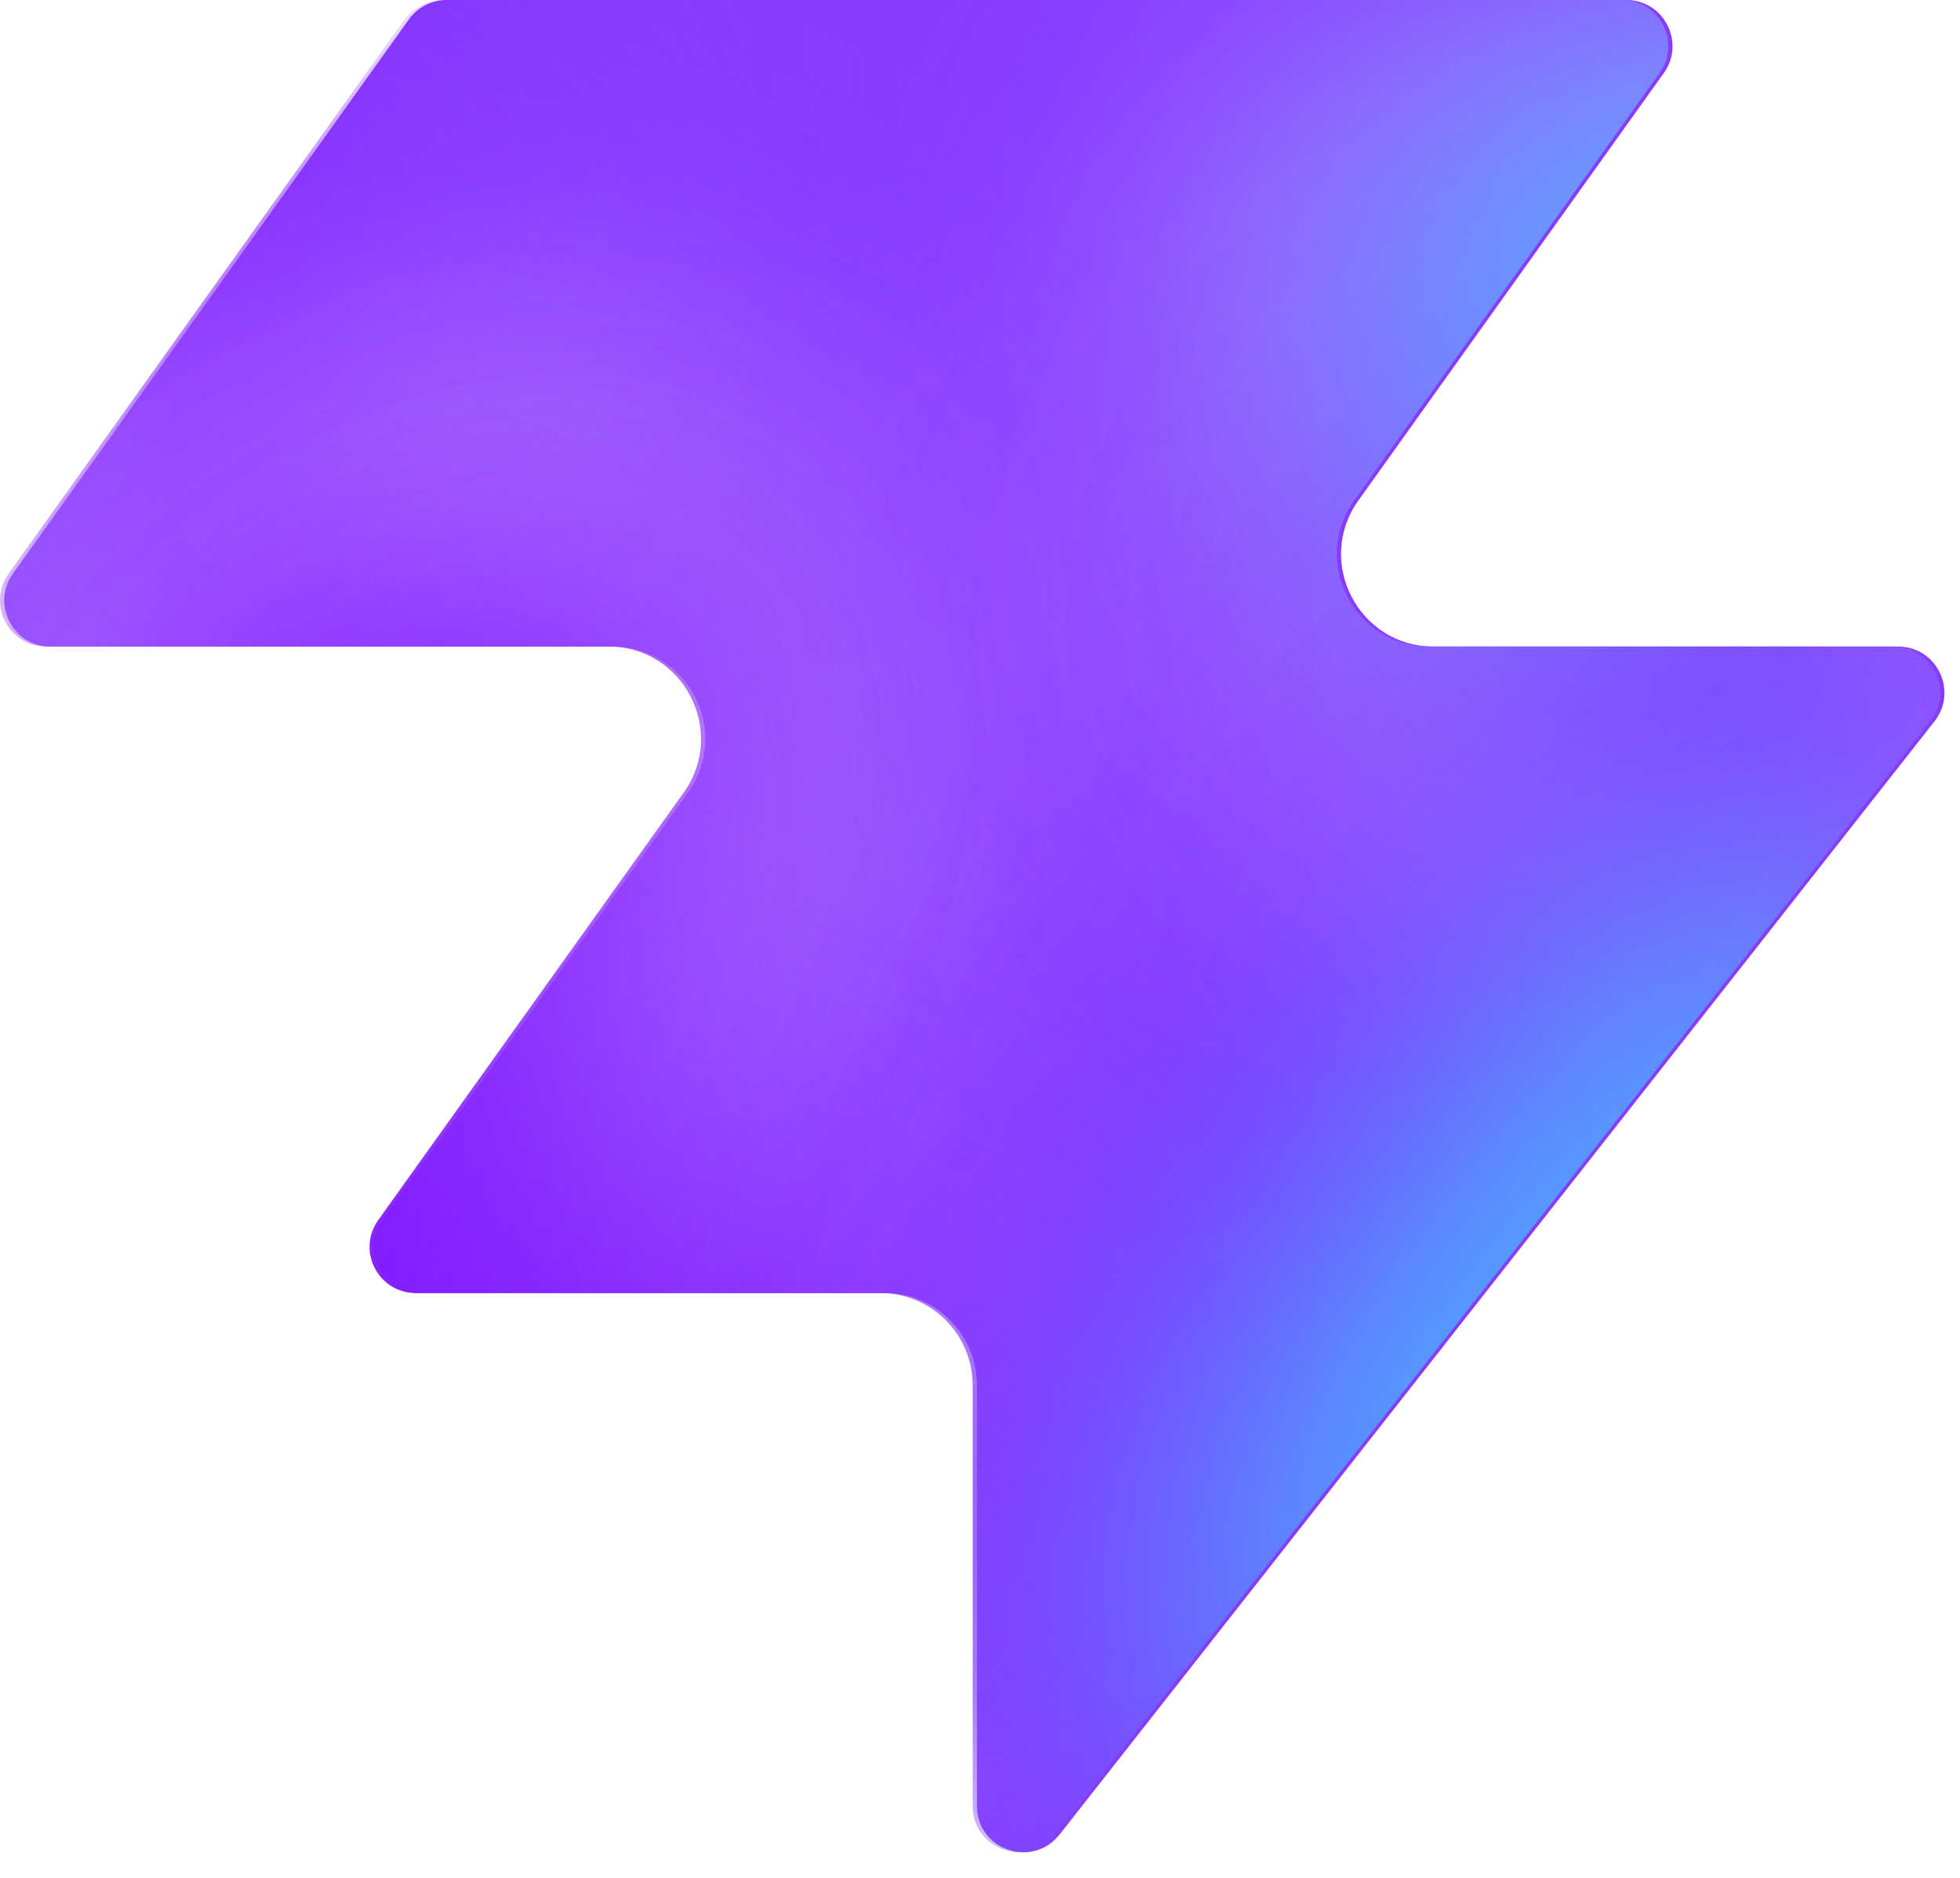
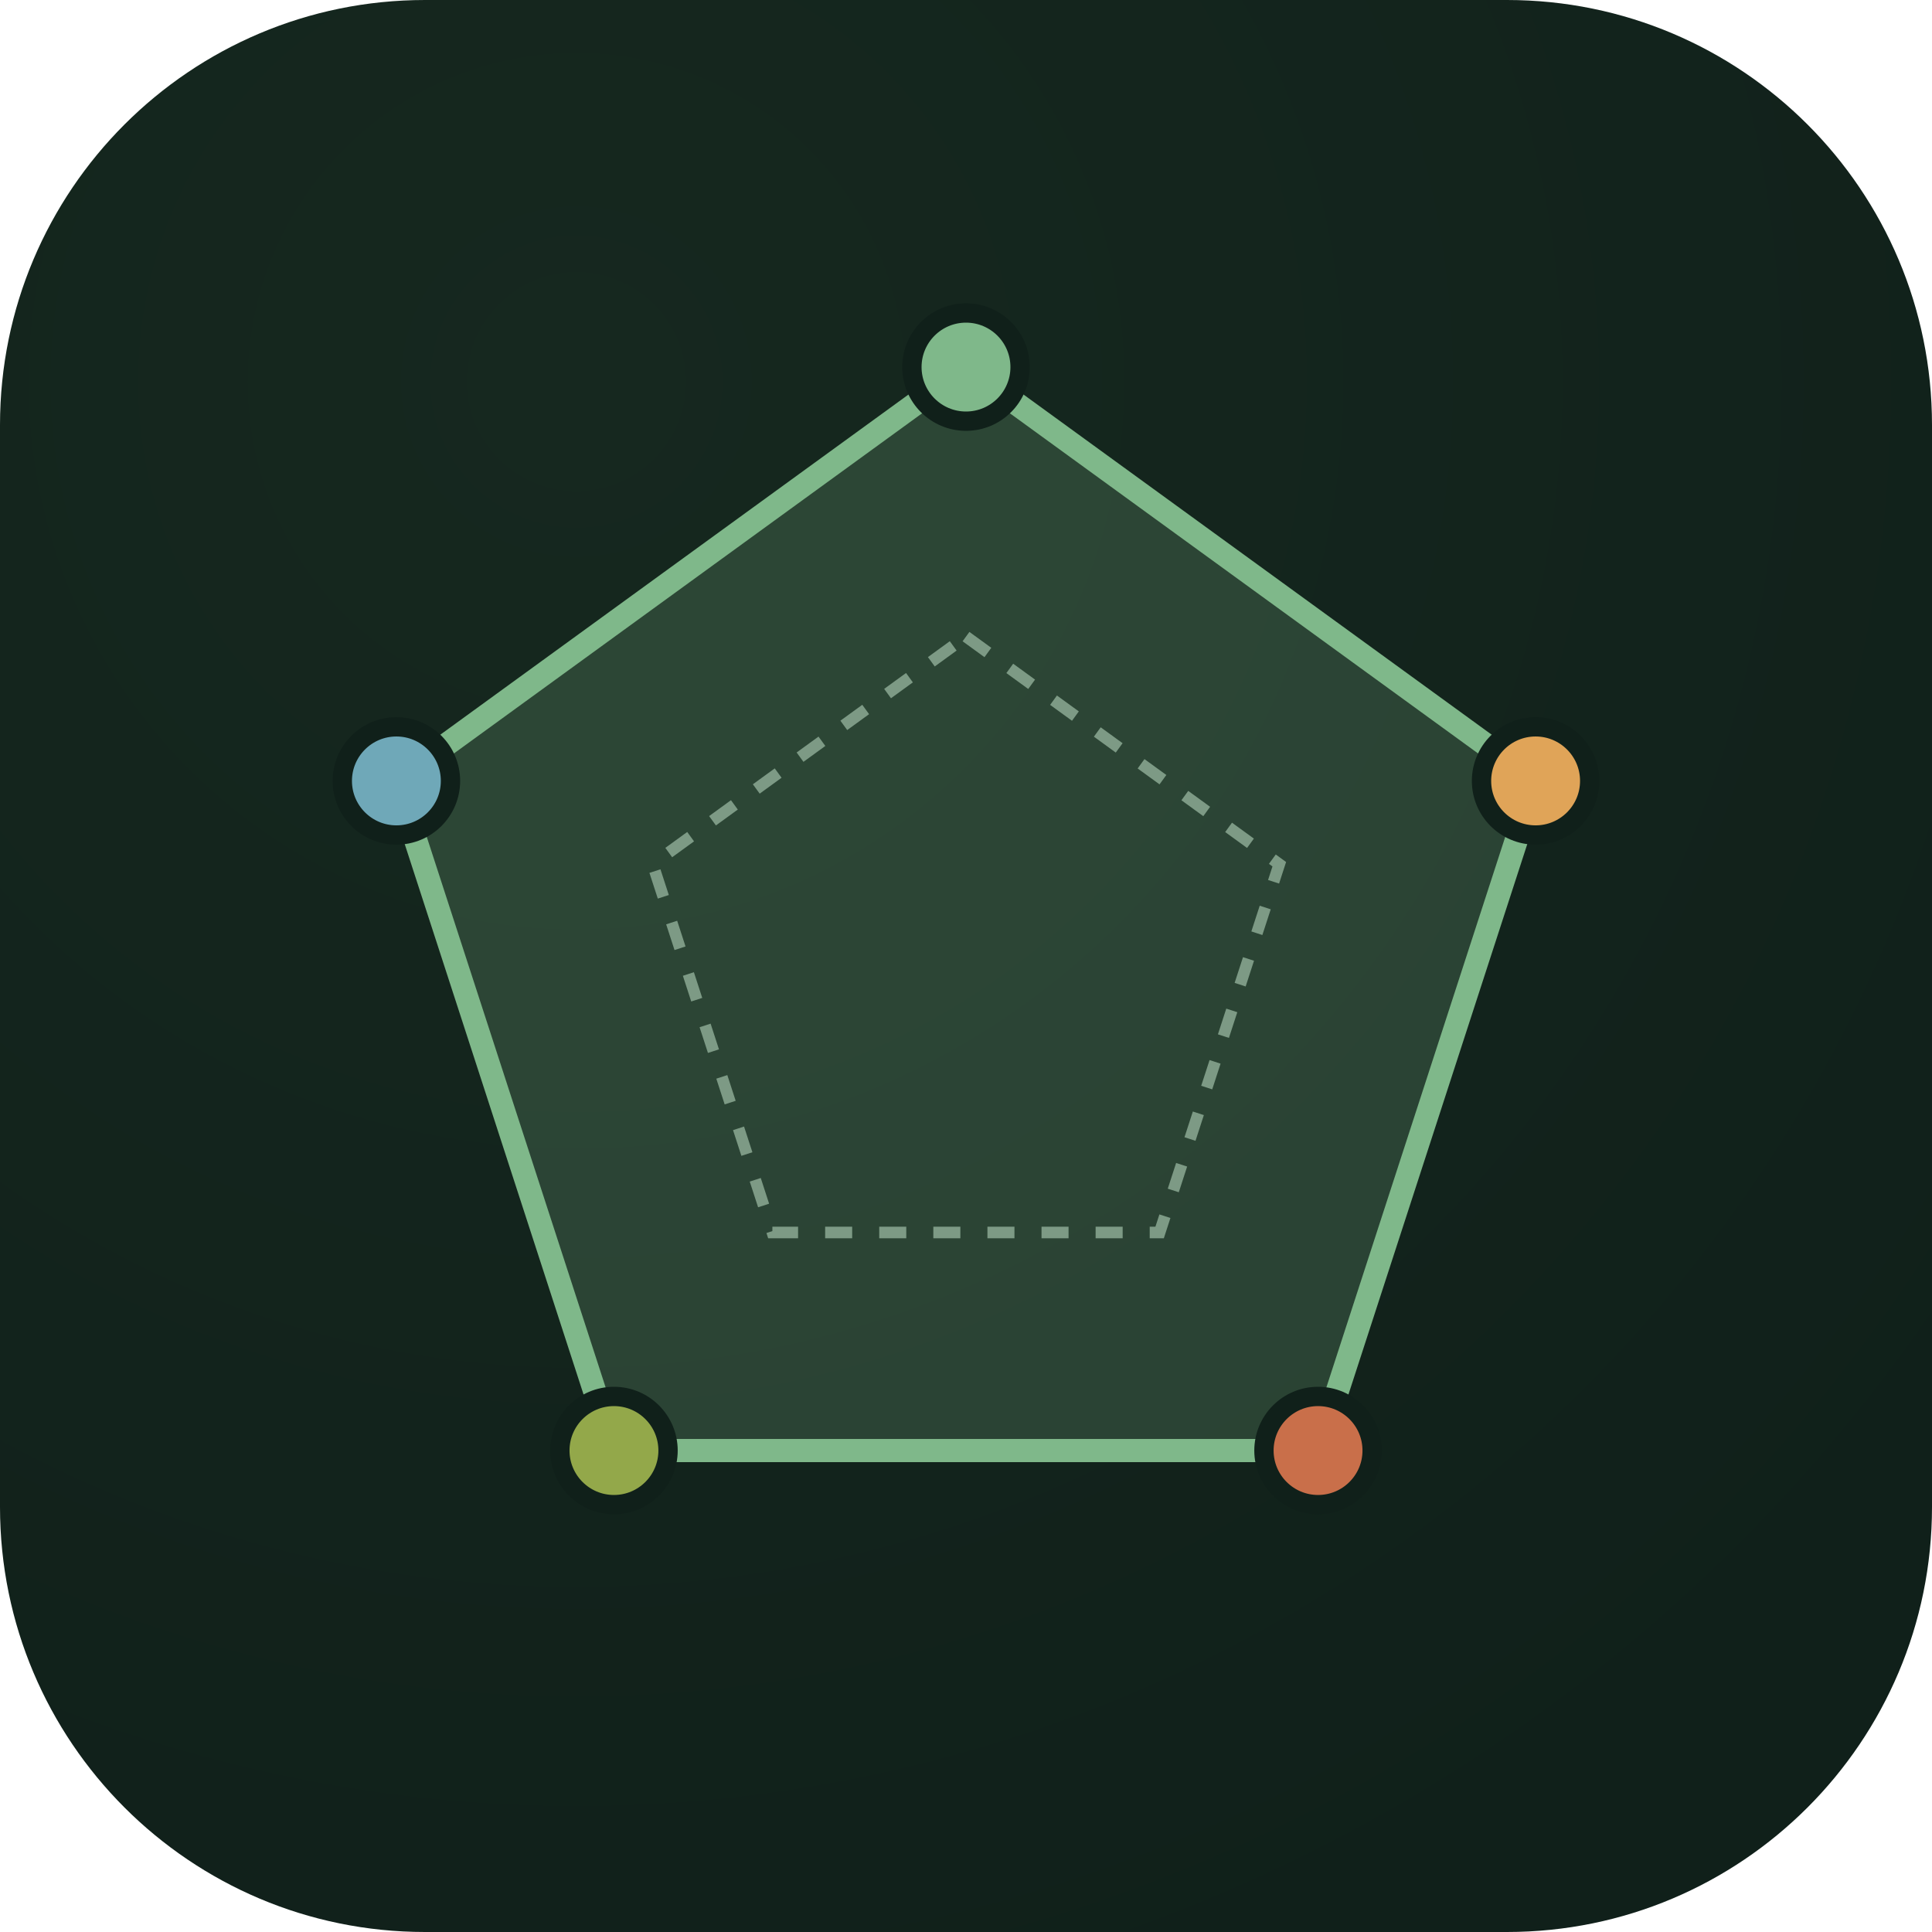
- <svg xmlns="http://www.w3.org/2000/svg" width="48" height="46" fill="none" viewBox="0 0 48 46">
-   <path fill="#863bff" d="M25.946 44.938c-.664.845-2.021.375-2.021-.698V33.937a2.26 2.26 0 0 0-2.262-2.262H10.287c-.92 0-1.456-1.04-.92-1.788l7.48-10.471c1.07-1.497 0-3.578-1.842-3.578H1.237c-.92 0-1.456-1.04-.92-1.788L10.013.474c.214-.297.556-.474.92-.474h28.894c.92 0 1.456 1.04.92 1.788l-7.48 10.471c-1.07 1.498 0 3.579 1.842 3.579h11.377c.943 0 1.473 1.088.89 1.83L25.947 44.94z" style="fill:#863bff;fill:color(display-p3 .525 .23 1);fill-opacity:1" />
-   <mask id="a" width="48" height="46" x="0" y="0" maskUnits="userSpaceOnUse" style="mask-type:alpha">
-     <path fill="#000" d="M25.842 44.938c-.664.844-2.021.375-2.021-.698V33.937a2.26 2.26 0 0 0-2.262-2.262H10.183c-.92 0-1.456-1.04-.92-1.788l7.48-10.471c1.07-1.498 0-3.579-1.842-3.579H1.133c-.92 0-1.456-1.04-.92-1.787L9.91.473c.214-.297.556-.474.92-.474h28.894c.92 0 1.456 1.04.92 1.788l-7.48 10.471c-1.07 1.498 0 3.578 1.842 3.578h11.377c.943 0 1.473 1.088.89 1.832L25.843 44.94z" style="fill:#000;fill-opacity:1" />
-   </mask>
-   <g mask="url(#a)">
-     <g filter="url(#b)">
-       <ellipse cx="5.508" cy="14.704" fill="#ede6ff" rx="5.508" ry="14.704" style="fill:#ede6ff;fill:color(display-p3 .927 .903 1);fill-opacity:1" transform="matrix(.00324 1 1 -.00324 -4.47 31.516)" />
-     </g>
-     <g filter="url(#c)">
-       <ellipse cx="10.399" cy="29.851" fill="#ede6ff" rx="10.399" ry="29.851" style="fill:#ede6ff;fill:color(display-p3 .927 .903 1);fill-opacity:1" transform="matrix(.00324 1 1 -.00324 -39.328 7.883)" />
-     </g>
-     <g filter="url(#d)">
-       <ellipse cx="5.508" cy="30.487" fill="#7e14ff" rx="5.508" ry="30.487" style="fill:#7e14ff;fill:color(display-p3 .492 .077 1);fill-opacity:1" transform="rotate(89.814 -25.913 -14.639)scale(1 -1)" />
-     </g>
-     <g filter="url(#e)">
-       <ellipse cx="5.508" cy="30.599" fill="#7e14ff" rx="5.508" ry="30.599" style="fill:#7e14ff;fill:color(display-p3 .492 .077 1);fill-opacity:1" transform="rotate(89.814 -32.644 -3.334)scale(1 -1)" />
-     </g>
-     <g filter="url(#f)">
-       <ellipse cx="5.508" cy="30.599" fill="#7e14ff" rx="5.508" ry="30.599" style="fill:#7e14ff;fill:color(display-p3 .492 .077 1);fill-opacity:1" transform="matrix(.00324 1 1 -.00324 -34.34 30.47)" />
-     </g>
-     <g filter="url(#g)">
-       <ellipse cx="14.072" cy="22.078" fill="#ede6ff" rx="14.072" ry="22.078" style="fill:#ede6ff;fill:color(display-p3 .927 .903 1);fill-opacity:1" transform="rotate(93.35 24.506 48.493)scale(-1 1)" />
-     </g>
-     <g filter="url(#h)">
-       <ellipse cx="3.47" cy="21.501" fill="#7e14ff" rx="3.47" ry="21.501" style="fill:#7e14ff;fill:color(display-p3 .492 .077 1);fill-opacity:1" transform="rotate(89.009 28.708 47.59)scale(-1 1)" />
-     </g>
-     <g filter="url(#i)">
-       <ellipse cx="3.47" cy="21.501" fill="#7e14ff" rx="3.47" ry="21.501" style="fill:#7e14ff;fill:color(display-p3 .492 .077 1);fill-opacity:1" transform="rotate(89.009 28.708 47.59)scale(-1 1)" />
-     </g>
-     <g filter="url(#j)">
-       <ellipse cx=".387" cy="8.972" fill="#7e14ff" rx="4.407" ry="29.108" style="fill:#7e14ff;fill:color(display-p3 .492 .077 1);fill-opacity:1" transform="rotate(39.51 .387 8.972)" />
-     </g>
-     <g filter="url(#k)">
-       <ellipse cx="47.523" cy="-6.092" fill="#7e14ff" rx="4.407" ry="29.108" style="fill:#7e14ff;fill:color(display-p3 .492 .077 1);fill-opacity:1" transform="rotate(37.892 47.523 -6.092)" />
-     </g>
-     <g filter="url(#l)">
-       <ellipse cx="41.412" cy="6.333" fill="#47bfff" rx="5.971" ry="9.665" style="fill:#47bfff;fill:color(display-p3 .28 .748 1);fill-opacity:1" transform="rotate(37.892 41.412 6.333)" />
-     </g>
-     <g filter="url(#m)">
-       <ellipse cx="-1.879" cy="38.332" fill="#7e14ff" rx="4.407" ry="29.108" style="fill:#7e14ff;fill:color(display-p3 .492 .077 1);fill-opacity:1" transform="rotate(37.892 -1.88 38.332)" />
-     </g>
-     <g filter="url(#n)">
-       <ellipse cx="-1.879" cy="38.332" fill="#7e14ff" rx="4.407" ry="29.108" style="fill:#7e14ff;fill:color(display-p3 .492 .077 1);fill-opacity:1" transform="rotate(37.892 -1.88 38.332)" />
-     </g>
-     <g filter="url(#o)">
-       <ellipse cx="35.651" cy="29.907" fill="#7e14ff" rx="4.407" ry="29.108" style="fill:#7e14ff;fill:color(display-p3 .492 .077 1);fill-opacity:1" transform="rotate(37.892 35.651 29.907)" />
-     </g>
-     <g filter="url(#p)">
-       <ellipse cx="38.418" cy="32.4" fill="#47bfff" rx="5.971" ry="15.297" style="fill:#47bfff;fill:color(display-p3 .28 .748 1);fill-opacity:1" transform="rotate(37.892 38.418 32.4)" />
-     </g>
-   </g>
+ <svg xmlns="http://www.w3.org/2000/svg" width="64" height="64" viewBox="0 0 64 64">
  <defs>
-     <filter id="b" width="60.045" height="41.654" x="-19.77" y="16.149" color-interpolation-filters="sRGB" filterUnits="userSpaceOnUse">
-       <feFlood flood-opacity="0" result="BackgroundImageFix" />
-       <feBlend in="SourceGraphic" in2="BackgroundImageFix" result="shape" />
-       <feGaussianBlur result="effect1_foregroundBlur_2002_17158" stdDeviation="7.659" />
-     </filter>
-     <filter id="c" width="90.34" height="51.437" x="-54.613" y="-7.533" color-interpolation-filters="sRGB" filterUnits="userSpaceOnUse">
-       <feFlood flood-opacity="0" result="BackgroundImageFix" />
-       <feBlend in="SourceGraphic" in2="BackgroundImageFix" result="shape" />
-       <feGaussianBlur result="effect1_foregroundBlur_2002_17158" stdDeviation="7.659" />
-     </filter>
-     <filter id="d" width="79.355" height="29.4" x="-49.64" y="2.03" color-interpolation-filters="sRGB" filterUnits="userSpaceOnUse">
-       <feFlood flood-opacity="0" result="BackgroundImageFix" />
-       <feBlend in="SourceGraphic" in2="BackgroundImageFix" result="shape" />
-       <feGaussianBlur result="effect1_foregroundBlur_2002_17158" stdDeviation="4.596" />
-     </filter>
-     <filter id="e" width="79.579" height="29.4" x="-45.045" y="20.029" color-interpolation-filters="sRGB" filterUnits="userSpaceOnUse">
-       <feFlood flood-opacity="0" result="BackgroundImageFix" />
-       <feBlend in="SourceGraphic" in2="BackgroundImageFix" result="shape" />
-       <feGaussianBlur result="effect1_foregroundBlur_2002_17158" stdDeviation="4.596" />
-     </filter>
-     <filter id="f" width="79.579" height="29.4" x="-43.513" y="21.178" color-interpolation-filters="sRGB" filterUnits="userSpaceOnUse">
-       <feFlood flood-opacity="0" result="BackgroundImageFix" />
-       <feBlend in="SourceGraphic" in2="BackgroundImageFix" result="shape" />
-       <feGaussianBlur result="effect1_foregroundBlur_2002_17158" stdDeviation="4.596" />
-     </filter>
-     <filter id="g" width="74.749" height="58.852" x="15.756" y="-17.901" color-interpolation-filters="sRGB" filterUnits="userSpaceOnUse">
-       <feFlood flood-opacity="0" result="BackgroundImageFix" />
-       <feBlend in="SourceGraphic" in2="BackgroundImageFix" result="shape" />
-       <feGaussianBlur result="effect1_foregroundBlur_2002_17158" stdDeviation="7.659" />
-     </filter>
-     <filter id="h" width="61.377" height="25.362" x="23.548" y="2.284" color-interpolation-filters="sRGB" filterUnits="userSpaceOnUse">
-       <feFlood flood-opacity="0" result="BackgroundImageFix" />
-       <feBlend in="SourceGraphic" in2="BackgroundImageFix" result="shape" />
-       <feGaussianBlur result="effect1_foregroundBlur_2002_17158" stdDeviation="4.596" />
-     </filter>
-     <filter id="i" width="61.377" height="25.362" x="23.548" y="2.284" color-interpolation-filters="sRGB" filterUnits="userSpaceOnUse">
-       <feFlood flood-opacity="0" result="BackgroundImageFix" />
-       <feBlend in="SourceGraphic" in2="BackgroundImageFix" result="shape" />
-       <feGaussianBlur result="effect1_foregroundBlur_2002_17158" stdDeviation="4.596" />
-     </filter>
-     <filter id="j" width="56.045" height="63.649" x="-27.636" y="-22.853" color-interpolation-filters="sRGB" filterUnits="userSpaceOnUse">
-       <feFlood flood-opacity="0" result="BackgroundImageFix" />
-       <feBlend in="SourceGraphic" in2="BackgroundImageFix" result="shape" />
-       <feGaussianBlur result="effect1_foregroundBlur_2002_17158" stdDeviation="4.596" />
-     </filter>
-     <filter id="k" width="54.814" height="64.646" x="20.116" y="-38.415" color-interpolation-filters="sRGB" filterUnits="userSpaceOnUse">
-       <feFlood flood-opacity="0" result="BackgroundImageFix" />
-       <feBlend in="SourceGraphic" in2="BackgroundImageFix" result="shape" />
-       <feGaussianBlur result="effect1_foregroundBlur_2002_17158" stdDeviation="4.596" />
-     </filter>
-     <filter id="l" width="33.541" height="35.313" x="24.641" y="-11.323" color-interpolation-filters="sRGB" filterUnits="userSpaceOnUse">
-       <feFlood flood-opacity="0" result="BackgroundImageFix" />
-       <feBlend in="SourceGraphic" in2="BackgroundImageFix" result="shape" />
-       <feGaussianBlur result="effect1_foregroundBlur_2002_17158" stdDeviation="4.596" />
-     </filter>
-     <filter id="m" width="54.814" height="64.646" x="-29.286" y="6.009" color-interpolation-filters="sRGB" filterUnits="userSpaceOnUse">
-       <feFlood flood-opacity="0" result="BackgroundImageFix" />
-       <feBlend in="SourceGraphic" in2="BackgroundImageFix" result="shape" />
-       <feGaussianBlur result="effect1_foregroundBlur_2002_17158" stdDeviation="4.596" />
-     </filter>
-     <filter id="n" width="54.814" height="64.646" x="-29.286" y="6.009" color-interpolation-filters="sRGB" filterUnits="userSpaceOnUse">
-       <feFlood flood-opacity="0" result="BackgroundImageFix" />
-       <feBlend in="SourceGraphic" in2="BackgroundImageFix" result="shape" />
-       <feGaussianBlur result="effect1_foregroundBlur_2002_17158" stdDeviation="4.596" />
-     </filter>
-     <filter id="o" width="54.814" height="64.646" x="8.244" y="-2.416" color-interpolation-filters="sRGB" filterUnits="userSpaceOnUse">
-       <feFlood flood-opacity="0" result="BackgroundImageFix" />
-       <feBlend in="SourceGraphic" in2="BackgroundImageFix" result="shape" />
-       <feGaussianBlur result="effect1_foregroundBlur_2002_17158" stdDeviation="4.596" />
-     </filter>
-     <filter id="p" width="39.409" height="43.623" x="18.713" y="10.588" color-interpolation-filters="sRGB" filterUnits="userSpaceOnUse">
-       <feFlood flood-opacity="0" result="BackgroundImageFix" />
-       <feBlend in="SourceGraphic" in2="BackgroundImageFix" result="shape" />
-       <feGaussianBlur result="effect1_foregroundBlur_2002_17158" stdDeviation="4.596" />
-     </filter>
+     <radialGradient id="bg" cx="30%" cy="20%" r="90%">
+       <stop offset="0%" stop-color="#16281f" />
+       <stop offset="100%" stop-color="#10201a" />
+     </radialGradient>
  </defs>
+   <rect width="64" height="64" rx="14.08" fill="url(#bg)" />
+   <polygon points="32,21.088 42.378,28.628 38.414,40.828 25.586,40.828 21.622,28.628" fill="none" stroke="#7c9284" stroke-width="0.384" stroke-dasharray="0.896 0.896" />
+   <polygon points="32,12.16 50.869,25.869 43.662,48.051 20.338,48.051 13.131,25.869" fill="#7fb88a" fill-opacity="0.22" stroke="#7fb88a" stroke-width="0.768" stroke-linejoin="round" />
+   <circle cx="32" cy="12.16" r="1.792" fill="#7fb88a" stroke="#10201a" stroke-width="0.64" />
+   <circle cx="50.869" cy="25.869" r="1.792" fill="#e0a458" stroke="#10201a" stroke-width="0.64" />
+   <circle cx="43.662" cy="48.051" r="1.792" fill="#c96f4a" stroke="#10201a" stroke-width="0.64" />
+   <circle cx="20.338" cy="48.051" r="1.792" fill="#93a84a" stroke="#10201a" stroke-width="0.64" />
+   <circle cx="13.131" cy="25.869" r="1.792" fill="#6fa8b8" stroke="#10201a" stroke-width="0.64" />
</svg>
